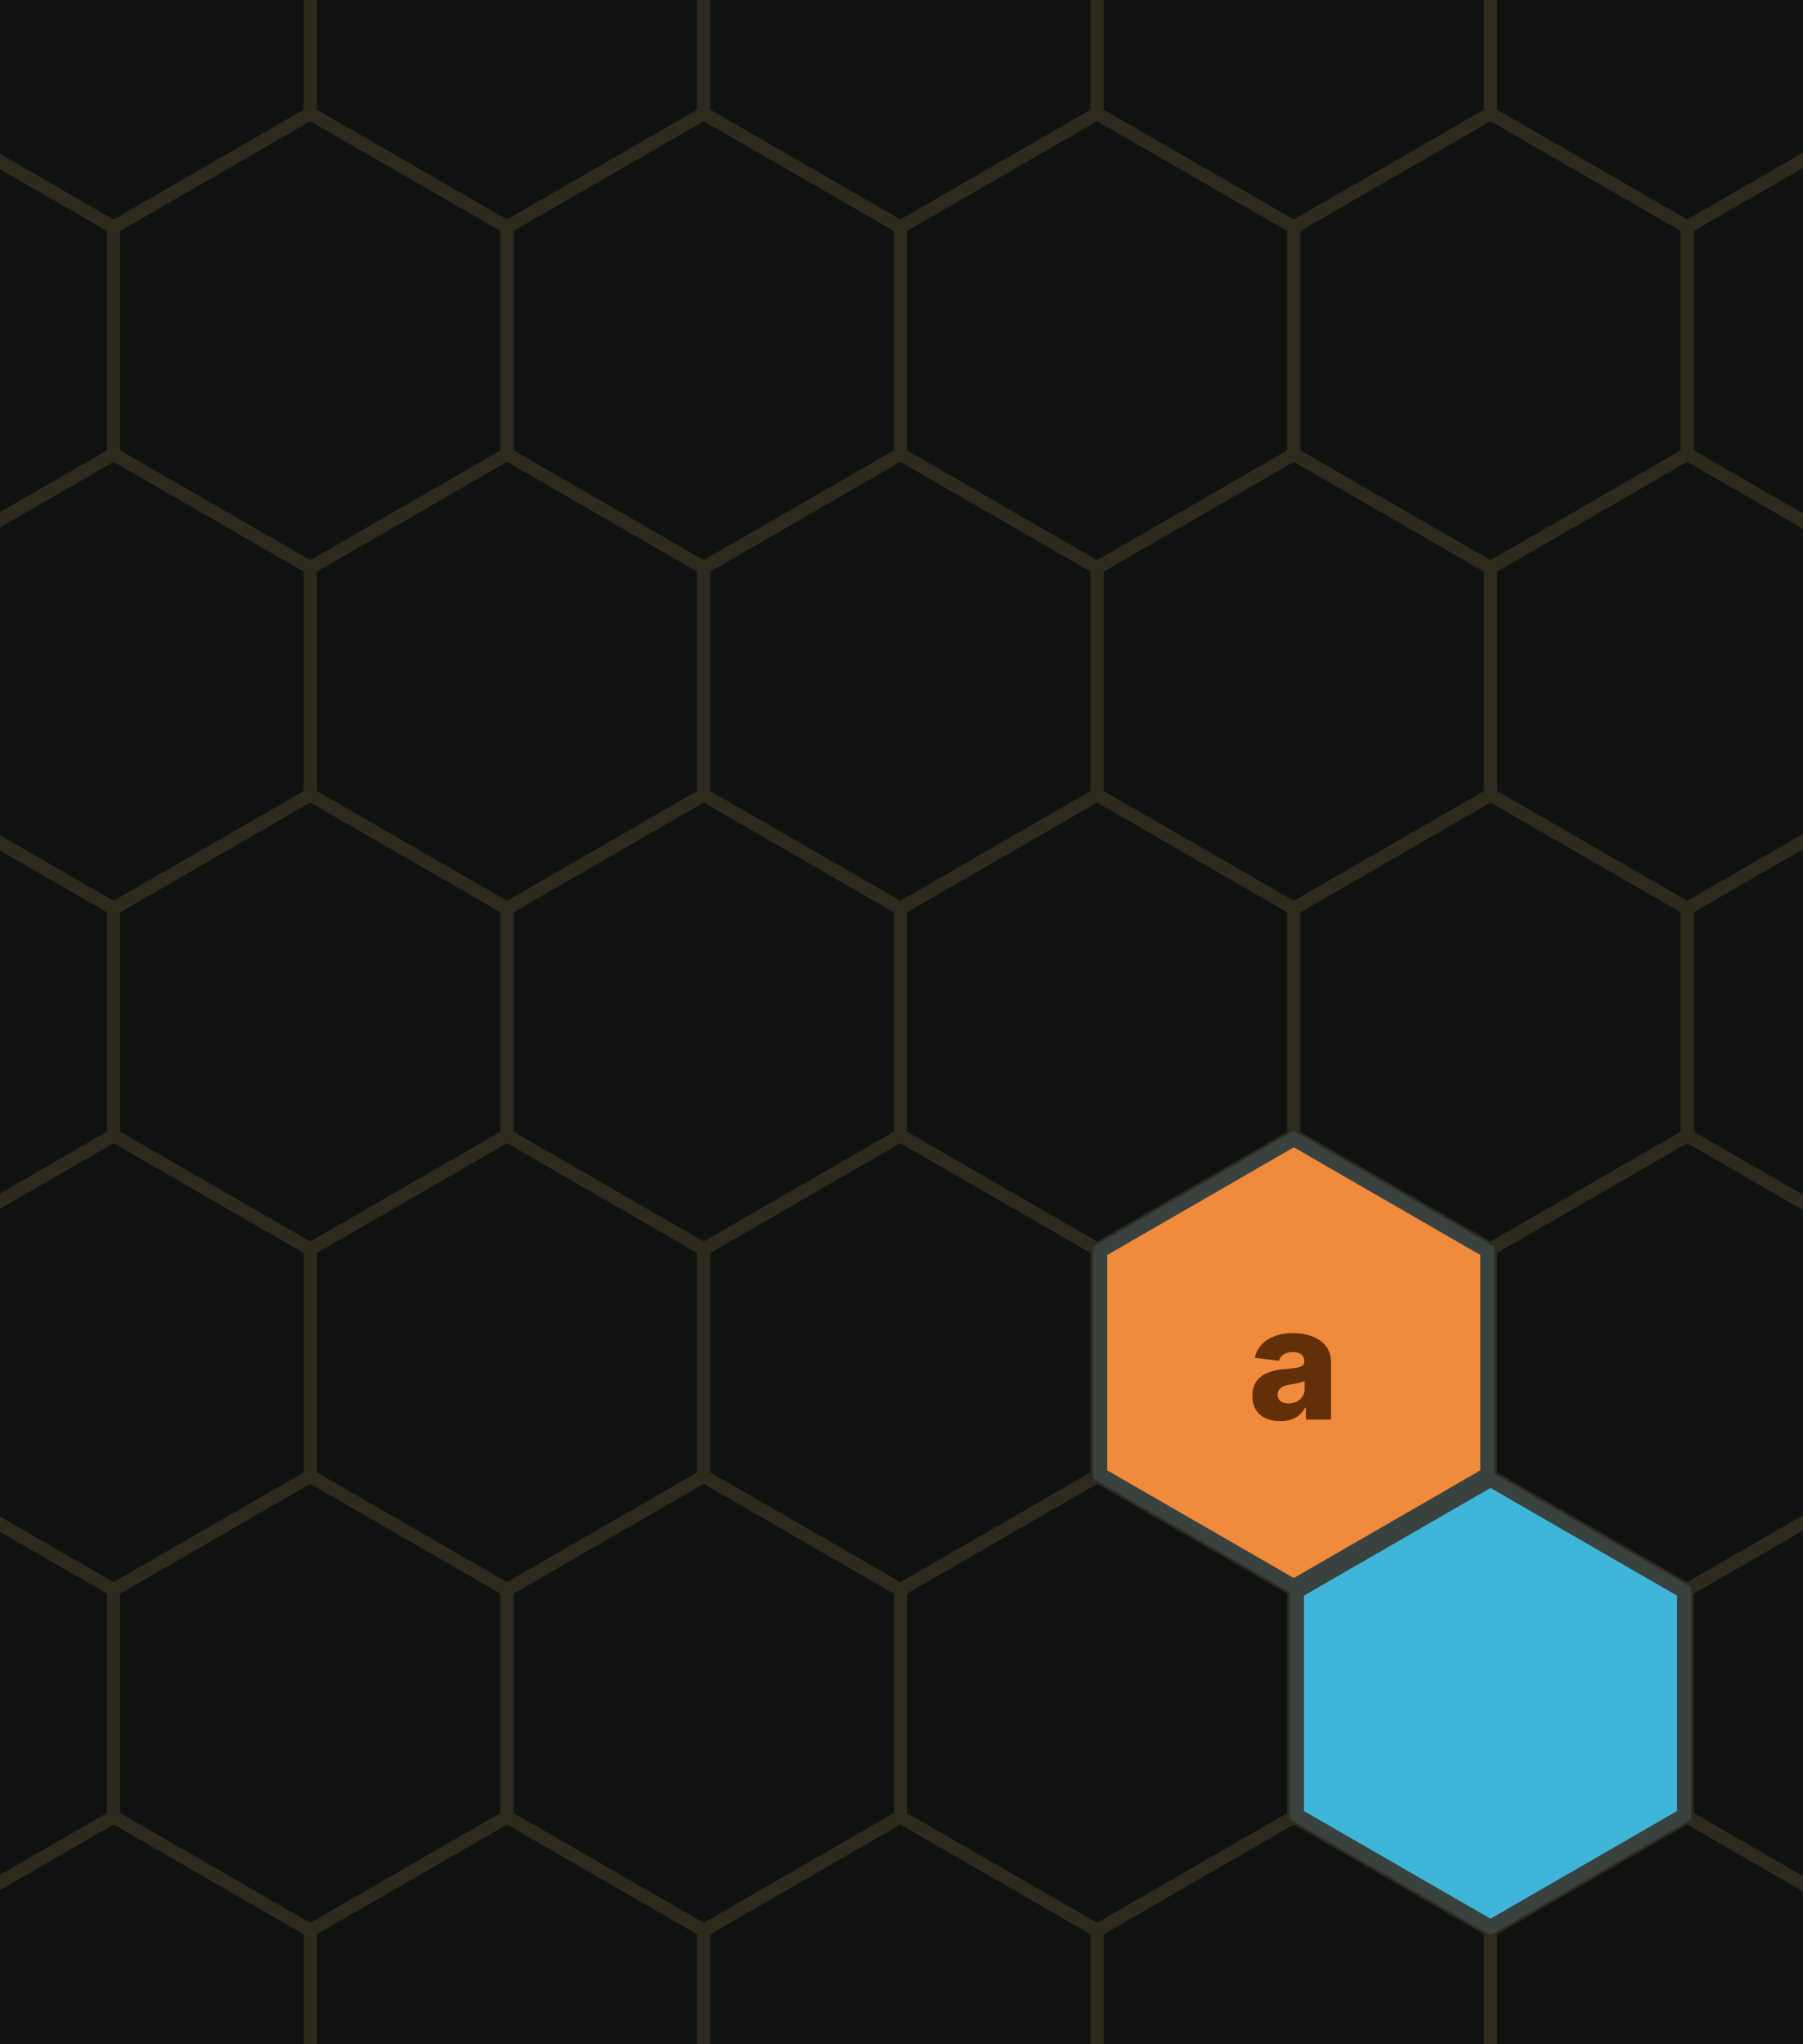
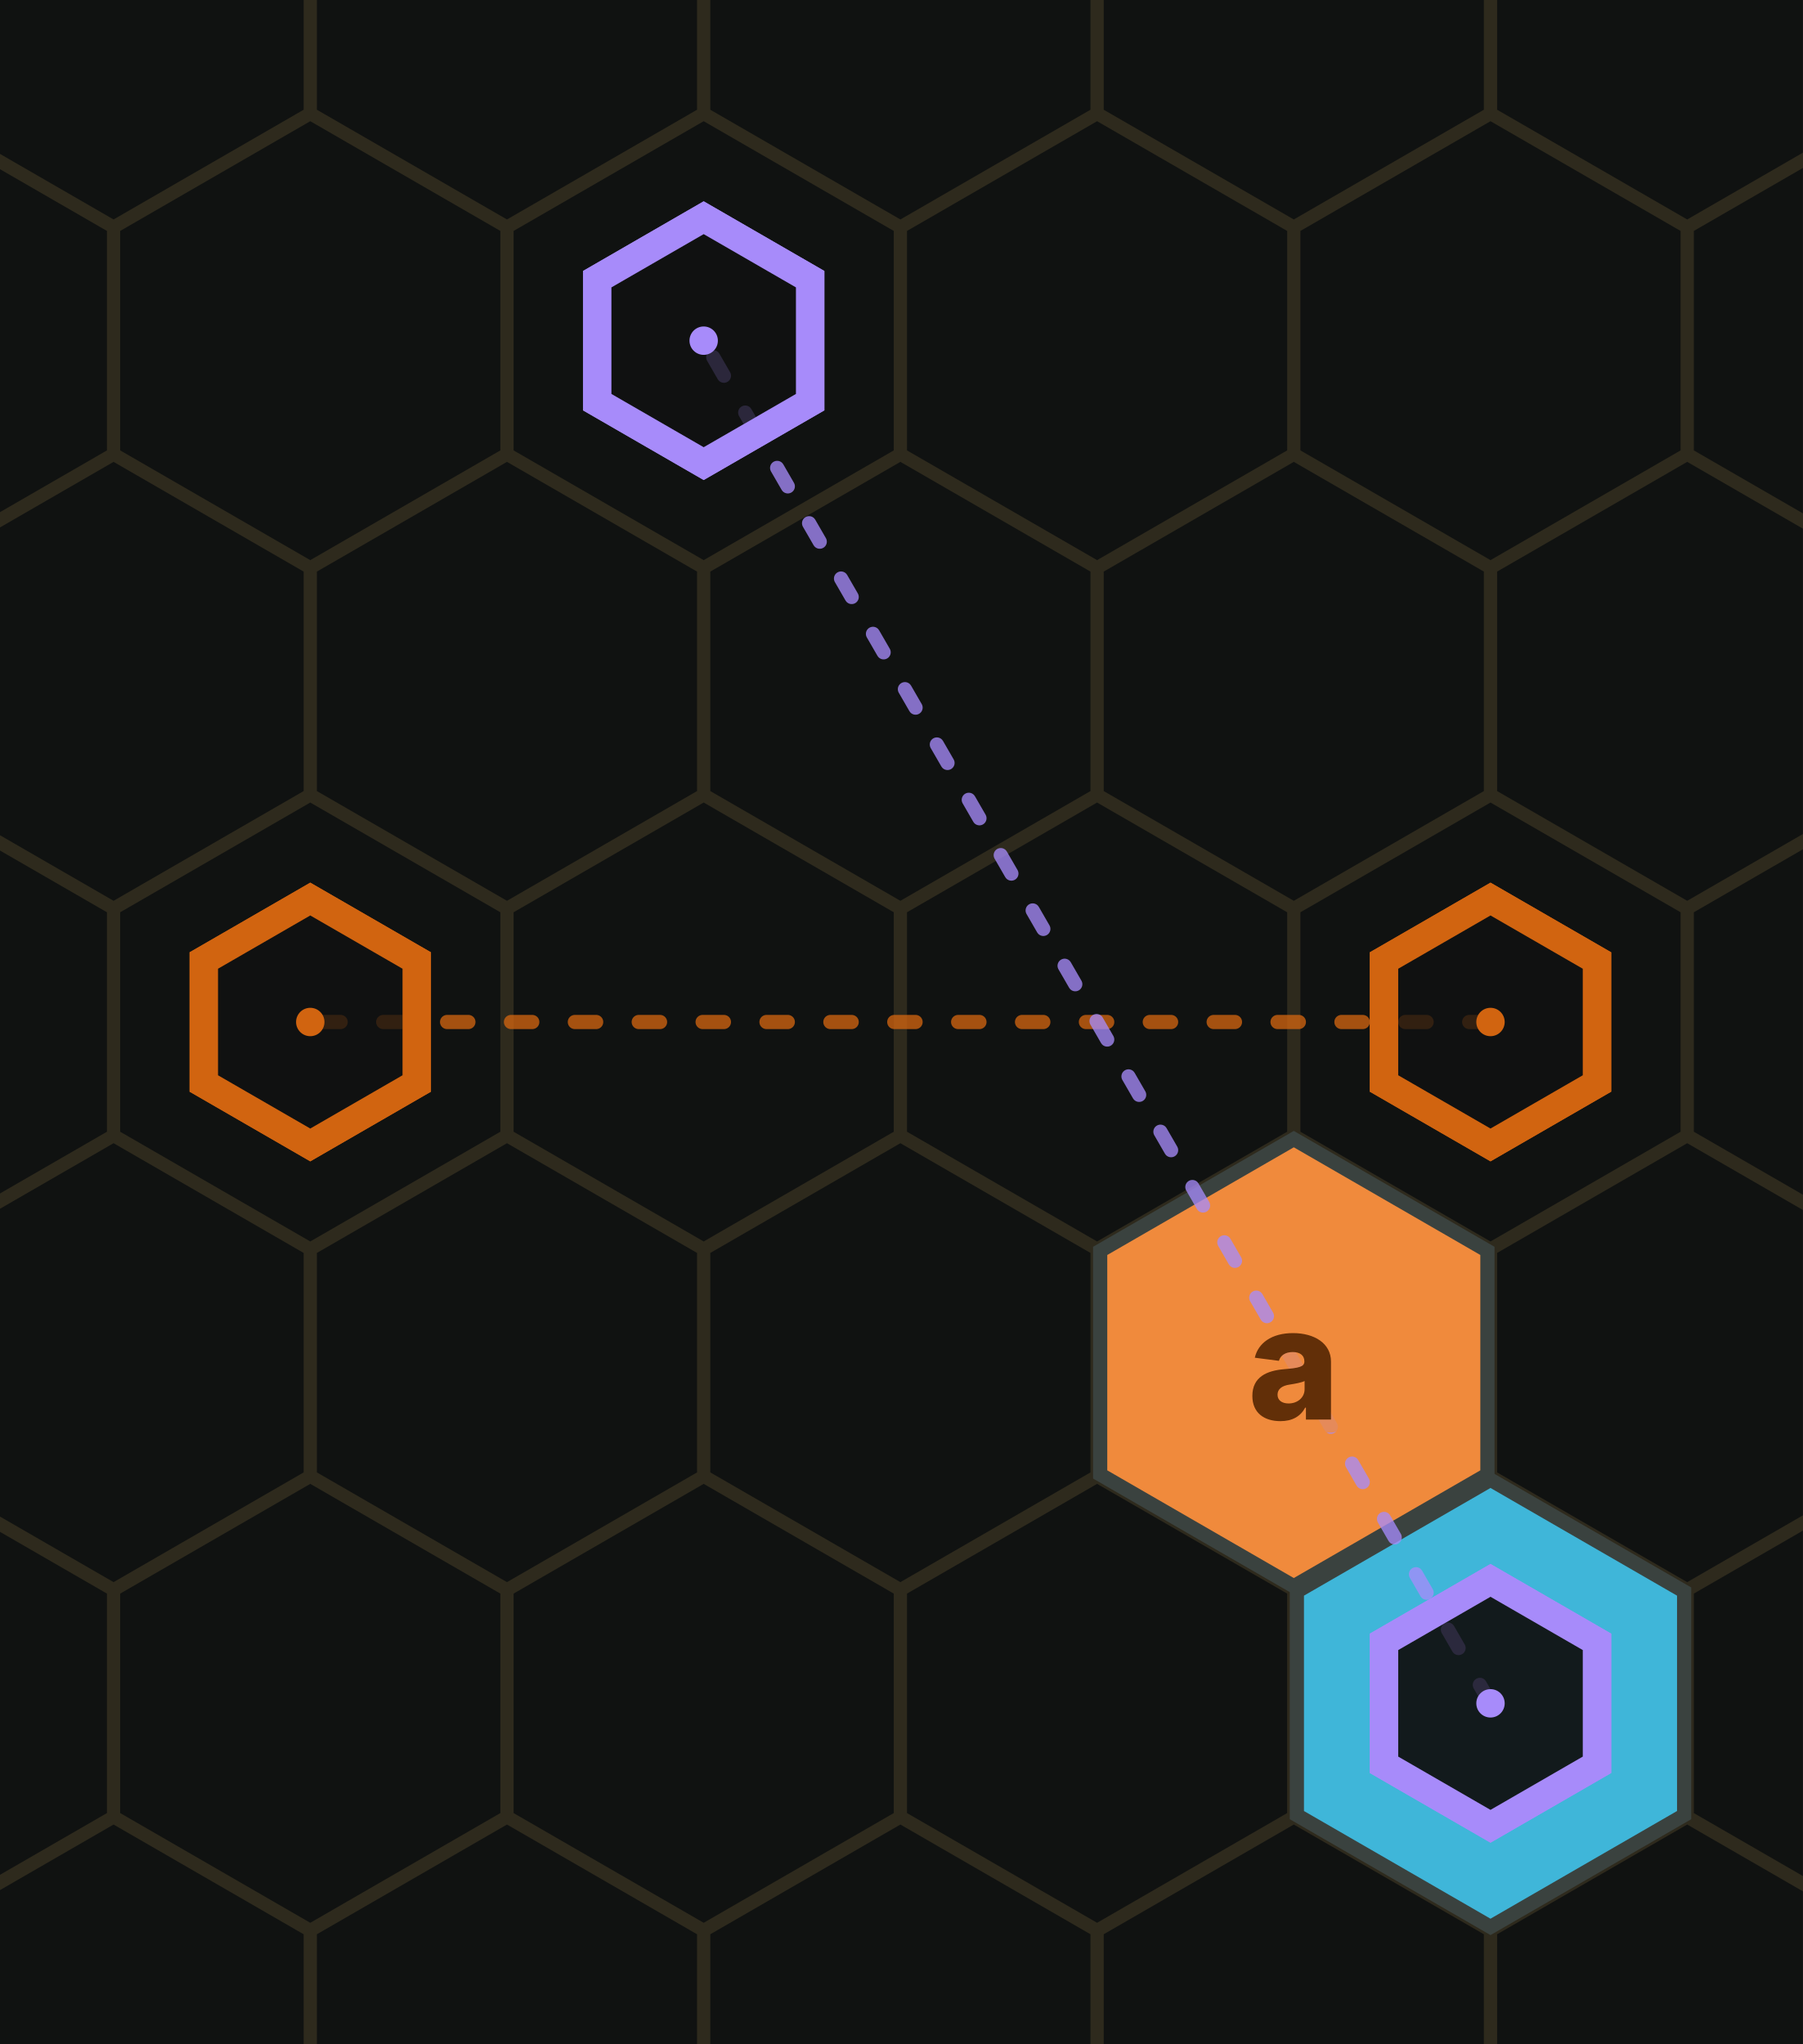
<svg xmlns="http://www.w3.org/2000/svg" viewBox="-309.128 -288.0 508 576">
  <rect x="-309.128" y="-288.0" width="100%" height="100%" fill="rgba(13, 15, 14, 1.0)" />
  <defs>
    <mask x="-309.128" y="-288.0" width="100%" height="100%" id="full-mask" mask-type="luminance" maskUnits="userSpaceOnUse">
      <rect x="-309.128" y="-288.0" width="100%" height="100%" fill="rgba(255, 255, 255, 1.0)" />
+     </mask>
+     <mask x="-309.128" y="-288.0" width="100%" height="100%" id="text-mask-1" mask-type="luminance" maskUnits="userSpaceOnUse">
+       <rect x="-309.128" y="-288.0" width="100%" height="100%" fill="rgba(255, 255, 255, 1.0)" />
+       <text stroke="rgba(51, 51, 51, 1.0)" stroke-width="7.35" stroke-linecap="round" stroke-linejoin="round" font-weight="800" font-family="system-ui, -apple-system, BlinkMacSystemFont, sans-serif" font-size="44.1px" text-anchor="middle" dominant-baseline="central" x="55.426" y="96.0">a</text>
+       <text fill="rgba(0, 0, 0, 1.0)" font-weight="800" font-family="system-ui, -apple-system, BlinkMacSystemFont, sans-serif" font-size="44.1px" text-anchor="middle" dominant-baseline="central" x="55.426" y="96.0">a</text>
    </mask>
  </defs>
  <g mask="url(#full-mask)">
    <polygon points="-222.569,-319.5 -222.569,-256.5 -277.128,-225.0 -331.688,-256.5 -331.688,-319.5 -277.128,-351.0" fill="rgba(16, 18, 17, 1.0)" stroke="rgba(46, 42, 29, 1.0)" stroke-width="2.0" />
    <polygon points="-111.717,-319.5 -111.717,-256.5 -166.277,-225.0 -220.836,-256.5 -220.836,-319.5 -166.277,-351.0" fill="rgba(16, 18, 17, 1.0)" stroke="rgba(46, 42, 29, 1.0)" stroke-width="2.0" />
    <polygon points="-0.866,-319.5 -0.866,-256.5 -55.426,-225.0 -109.985,-256.5 -109.985,-319.5 -55.426,-351.0" fill="rgba(16, 18, 17, 1.0)" stroke="rgba(46, 42, 29, 1.0)" stroke-width="2.0" />
    <polygon points="109.985,-319.5 109.985,-256.5 55.426,-225.0 0.866,-256.5 0.866,-319.5 55.426,-351.0" fill="rgba(16, 18, 17, 1.0)" stroke="rgba(46, 42, 29, 1.0)" stroke-width="2.0" />
    <polygon points="220.836,-319.5 220.836,-256.5 166.277,-225.0 111.717,-256.5 111.717,-319.5 166.277,-351.0" fill="rgba(16, 18, 17, 1.0)" stroke="rgba(46, 42, 29, 1.0)" stroke-width="2.0" />
    <polygon points="-277.994,-223.5 -277.994,-160.5 -332.554,-129.0 -387.113,-160.5 -387.113,-223.5 -332.554,-255.0" fill="rgba(16, 18, 17, 1.0)" stroke="rgba(46, 42, 29, 1.0)" stroke-width="2.0" />
    <polygon points="-167.143,-223.5 -167.143,-160.5 -221.703,-129.0 -276.262,-160.5 -276.262,-223.5 -221.703,-255.0" fill="rgba(16, 18, 17, 1.0)" stroke="rgba(46, 42, 29, 1.0)" stroke-width="2.0" />
    <polygon points="-56.292,-223.5 -56.292,-160.5 -110.851,-129.0 -165.411,-160.5 -165.411,-223.5 -110.851,-255.0" fill="rgba(16, 18, 17, 1.0)" stroke="rgba(46, 42, 29, 1.0)" stroke-width="2.0" />
    <polygon points="54.56,-223.5 54.56,-160.5 3.857637417314163E-15,-129.0 -54.56,-160.5 -54.56,-223.5 -1.1572912251942487E-14,-255.0" fill="rgba(16, 18, 17, 1.0)" stroke="rgba(46, 42, 29, 1.0)" stroke-width="2.0" />
    <polygon points="165.411,-223.5 165.411,-160.5 110.851,-129.0 56.292,-160.5 56.292,-223.5 110.851,-255.0" fill="rgba(16, 18, 17, 1.0)" stroke="rgba(46, 42, 29, 1.0)" stroke-width="2.0" />
    <polygon points="276.262,-223.5 276.262,-160.5 221.703,-129.0 167.143,-160.5 167.143,-223.5 221.703,-255.0" fill="rgba(16, 18, 17, 1.0)" stroke="rgba(46, 42, 29, 1.0)" stroke-width="2.0" />
    <polygon points="-222.569,-127.5 -222.569,-64.5 -277.128,-33.0 -331.688,-64.5 -331.688,-127.5 -277.128,-159.0" fill="rgba(16, 18, 17, 1.0)" stroke="rgba(46, 42, 29, 1.0)" stroke-width="2.0" />
    <polygon points="-111.717,-127.5 -111.717,-64.5 -166.277,-33.0 -220.836,-64.5 -220.836,-127.5 -166.277,-159.0" fill="rgba(16, 18, 17, 1.0)" stroke="rgba(46, 42, 29, 1.0)" stroke-width="2.0" />
    <polygon points="-0.866,-127.5 -0.866,-64.5 -55.426,-33.0 -109.985,-64.5 -109.985,-127.5 -55.426,-159.0" fill="rgba(16, 18, 17, 1.0)" stroke="rgba(46, 42, 29, 1.0)" stroke-width="2.0" />
    <polygon points="109.985,-127.5 109.985,-64.5 55.426,-33.0 0.866,-64.5 0.866,-127.5 55.426,-159.0" fill="rgba(16, 18, 17, 1.0)" stroke="rgba(46, 42, 29, 1.0)" stroke-width="2.0" />
    <polygon points="220.836,-127.5 220.836,-64.5 166.277,-33.0 111.717,-64.5 111.717,-127.5 166.277,-159.0" fill="rgba(16, 18, 17, 1.0)" stroke="rgba(46, 42, 29, 1.0)" stroke-width="2.0" />
    <polygon points="-277.994,-31.5 -277.994,31.5 -332.554,63.0 -387.113,31.5 -387.113,-31.5 -332.554,-63.0" fill="rgba(16, 18, 17, 1.0)" stroke="rgba(46, 42, 29, 1.0)" stroke-width="2.0" />
    <polygon points="-167.143,-31.5 -167.143,31.5 -221.703,63.0 -276.262,31.5 -276.262,-31.5 -221.703,-63.0" fill="rgba(16, 18, 17, 1.0)" stroke="rgba(46, 42, 29, 1.0)" stroke-width="2.0" />
    <polygon points="-56.292,-31.5 -56.292,31.5 -110.851,63.0 -165.411,31.5 -165.411,-31.5 -110.851,-63.0" fill="rgba(16, 18, 17, 1.0)" stroke="rgba(46, 42, 29, 1.0)" stroke-width="2.0" />
    <polygon points="54.56,-31.5 54.56,31.5 3.857637417314163E-15,63.0 -54.56,31.5 -54.56,-31.5 -1.1572912251942487E-14,-63.0" fill="rgba(16, 18, 17, 1.0)" stroke="rgba(46, 42, 29, 1.0)" stroke-width="2.0" />
    <polygon points="165.411,-31.5 165.411,31.5 110.851,63.0 56.292,31.5 56.292,-31.5 110.851,-63.0" fill="rgba(16, 18, 17, 1.0)" stroke="rgba(46, 42, 29, 1.0)" stroke-width="2.0" />
    <polygon points="276.262,-31.5 276.262,31.5 221.703,63.0 167.143,31.5 167.143,-31.5 221.703,-63.0" fill="rgba(16, 18, 17, 1.0)" stroke="rgba(46, 42, 29, 1.0)" stroke-width="2.0" />
    <polygon points="-222.569,64.5 -222.569,127.5 -277.128,159.0 -331.688,127.5 -331.688,64.5 -277.128,33.0" fill="rgba(16, 18, 17, 1.0)" stroke="rgba(46, 42, 29, 1.0)" stroke-width="2.0" />
    <polygon points="-111.717,64.5 -111.717,127.5 -166.277,159.0 -220.836,127.5 -220.836,64.5 -166.277,33.0" fill="rgba(16, 18, 17, 1.0)" stroke="rgba(46, 42, 29, 1.0)" stroke-width="2.0" />
    <polygon points="-0.866,64.5 -0.866,127.5 -55.426,159.0 -109.985,127.5 -109.985,64.5 -55.426,33.0" fill="rgba(16, 18, 17, 1.0)" stroke="rgba(46, 42, 29, 1.0)" stroke-width="2.0" />
    <polygon points="109.985,64.5 109.985,127.5 55.426,159.0 0.866,127.5 0.866,64.5 55.426,33.0" fill="rgba(240, 138, 60, 1.0)" stroke="rgba(46, 42, 29, 1.0)" stroke-width="2.0" />
    <text fill="rgba(98, 47, 8, 1.0)" font-weight="800" font-family="system-ui, -apple-system, BlinkMacSystemFont, sans-serif" font-size="44.1px" text-anchor="middle" dominant-baseline="central" x="55.426" y="96.0">a</text>
    <polygon points="220.836,64.5 220.836,127.5 166.277,159.0 111.717,127.5 111.717,64.5 166.277,33.0" fill="rgba(16, 18, 17, 1.0)" stroke="rgba(46, 42, 29, 1.0)" stroke-width="2.0" />
    <polygon points="-277.994,160.5 -277.994,223.5 -332.554,255.0 -387.113,223.5 -387.113,160.5 -332.554,129.0" fill="rgba(16, 18, 17, 1.0)" stroke="rgba(46, 42, 29, 1.0)" stroke-width="2.0" />
    <polygon points="-167.143,160.5 -167.143,223.5 -221.703,255.0 -276.262,223.5 -276.262,160.5 -221.703,129.0" fill="rgba(16, 18, 17, 1.0)" stroke="rgba(46, 42, 29, 1.0)" stroke-width="2.0" />
    <polygon points="-56.292,160.5 -56.292,223.5 -110.851,255.0 -165.411,223.5 -165.411,160.5 -110.851,129.0" fill="rgba(16, 18, 17, 1.0)" stroke="rgba(46, 42, 29, 1.0)" stroke-width="2.0" />
    <polygon points="54.56,160.5 54.56,223.5 3.857637417314163E-15,255.0 -54.56,223.5 -54.56,160.5 -1.1572912251942487E-14,129.0" fill="rgba(16, 18, 17, 1.0)" stroke="rgba(46, 42, 29, 1.0)" stroke-width="2.0" />
    <polygon points="165.411,160.5 165.411,223.5 110.851,255.0 56.292,223.5 56.292,160.5 110.851,129.0" fill="rgba(63, 182, 217, 1.0)" stroke="rgba(46, 42, 29, 1.0)" stroke-width="2.0" />
    <polygon points="276.262,160.5 276.262,223.5 221.703,255.0 167.143,223.5 167.143,160.5 221.703,129.0" fill="rgba(16, 18, 17, 1.0)" stroke="rgba(46, 42, 29, 1.0)" stroke-width="2.0" />
    <polygon points="-222.569,256.5 -222.569,319.5 -277.128,351.0 -331.688,319.5 -331.688,256.5 -277.128,225.0" fill="rgba(16, 18, 17, 1.0)" stroke="rgba(46, 42, 29, 1.0)" stroke-width="2.0" />
    <polygon points="-111.717,256.5 -111.717,319.5 -166.277,351.0 -220.836,319.5 -220.836,256.5 -166.277,225.0" fill="rgba(16, 18, 17, 1.0)" stroke="rgba(46, 42, 29, 1.0)" stroke-width="2.0" />
    <polygon points="-0.866,256.5 -0.866,319.5 -55.426,351.0 -109.985,319.5 -109.985,256.5 -55.426,225.0" fill="rgba(16, 18, 17, 1.0)" stroke="rgba(46, 42, 29, 1.0)" stroke-width="2.0" />
    <polygon points="109.985,256.5 109.985,319.5 55.426,351.0 0.866,319.5 0.866,256.5 55.426,225.0" fill="rgba(16, 18, 17, 1.0)" stroke="rgba(46, 42, 29, 1.0)" stroke-width="2.0" />
    <polygon points="220.836,256.5 220.836,319.5 166.277,351.0 111.717,319.5 111.717,256.5 166.277,225.0" fill="rgba(16, 18, 17, 1.0)" stroke="rgba(46, 42, 29, 1.0)" stroke-width="2.0" />
    <polygon points="109.985,64.5 109.985,127.5 55.426,159.0 0.866,127.5 0.866,64.5 55.426,33.0" fill="rgba(0, 0, 0, 0.0)" stroke="rgba(58, 66, 63, 1.0)" stroke-width="4.0" />
    <polygon points="165.411,160.5 165.411,223.5 110.851,255.0 56.292,223.5 56.292,160.5 110.851,129.0" fill="rgba(0, 0, 0, 0.0)" stroke="rgba(58, 66, 63, 1.0)" stroke-width="4.0" />
+     <polygon points="140.859,-17.325 140.859,17.325 110.851,34.65 80.843,17.325 80.843,-17.325 110.851,-34.65" fill="rgba(16, 18, 17, 0.769)" stroke="rgba(209, 100, 16, 1.0)" stroke-width="8.0" />
+     <polygon points="-191.695,-17.325 -191.695,17.325 -221.703,34.65 -251.71,17.325 -251.71,-17.325 -221.703,-34.65" fill="rgba(16, 18, 17, 0.769)" stroke="rgba(209, 100, 16, 1.0)" stroke-width="8.0" />
+     <line x1="110.851" y1="0.0" x2="-221.703" y2="0.0" stroke="rgba(209, 100, 16, 0.769)" stroke-width="4.0" stroke-linecap="round" stroke-dasharray="6.0 12.0" mask="url(#text-mask-1)" />
+     <polygon points="140.859,-17.325 140.859,17.325 110.851,34.65 80.843,17.325 80.843,-17.325 110.851,-34.65" fill="rgba(16, 18, 17, 0.769)" stroke="rgba(209, 100, 16, 1.0)" stroke-width="8.0" />
+     <circle cx="110.851" cy="0.0" fill="rgba(209, 100, 16, 1.0)" r="4.0" mask="url(#text-mask-1)" />
+     <polygon points="-191.695,-17.325 -191.695,17.325 -221.703,34.65 -251.71,17.325 -251.71,-17.325 -221.703,-34.65" fill="rgba(16, 18, 17, 0.769)" stroke="rgba(209, 100, 16, 1.0)" stroke-width="8.0" />
+     <circle cx="-221.703" cy="0.0" fill="rgba(209, 100, 16, 1.0)" r="4.0" mask="url(#text-mask-1)" />
+     <polygon points="140.859,174.675 140.859,209.325 110.851,226.65 80.843,209.325 80.843,174.675 110.851,157.35" fill="rgba(16, 18, 17, 0.769)" stroke="rgba(167, 139, 250, 1.0)" stroke-width="8.0" />
+     <polygon points="-80.843,-209.325 -80.843,-174.675 -110.851,-157.35 -140.859,-174.675 -140.859,-209.325 -110.851,-226.65" fill="rgba(16, 18, 17, 0.769)" stroke="rgba(167, 139, 250, 1.0)" stroke-width="8.0" />
+     <line x1="110.851" y1="192.0" x2="-110.851" y2="-192.0" stroke="rgba(167, 139, 250, 0.769)" stroke-width="4.0" stroke-linecap="round" stroke-dasharray="6.0 12.0" mask="url(#text-mask-1)" />
+     <polygon points="140.859,174.675 140.859,209.325 110.851,226.65 80.843,209.325 80.843,174.675 110.851,157.35" fill="rgba(16, 18, 17, 0.769)" stroke="rgba(167, 139, 250, 1.0)" stroke-width="8.0" />
+     <circle cx="110.851" cy="192.0" fill="rgba(167, 139, 250, 1.0)" r="4.0" mask="url(#text-mask-1)" />
+     <polygon points="-80.843,-209.325 -80.843,-174.675 -110.851,-157.35 -140.859,-174.675 -140.859,-209.325 -110.851,-226.65" fill="rgba(16, 18, 17, 0.769)" stroke="rgba(167, 139, 250, 1.0)" stroke-width="8.0" />
+     <circle cx="-110.851" cy="-192.0" fill="rgba(167, 139, 250, 1.0)" r="4.0" mask="url(#text-mask-1)" />
  </g>
</svg>
